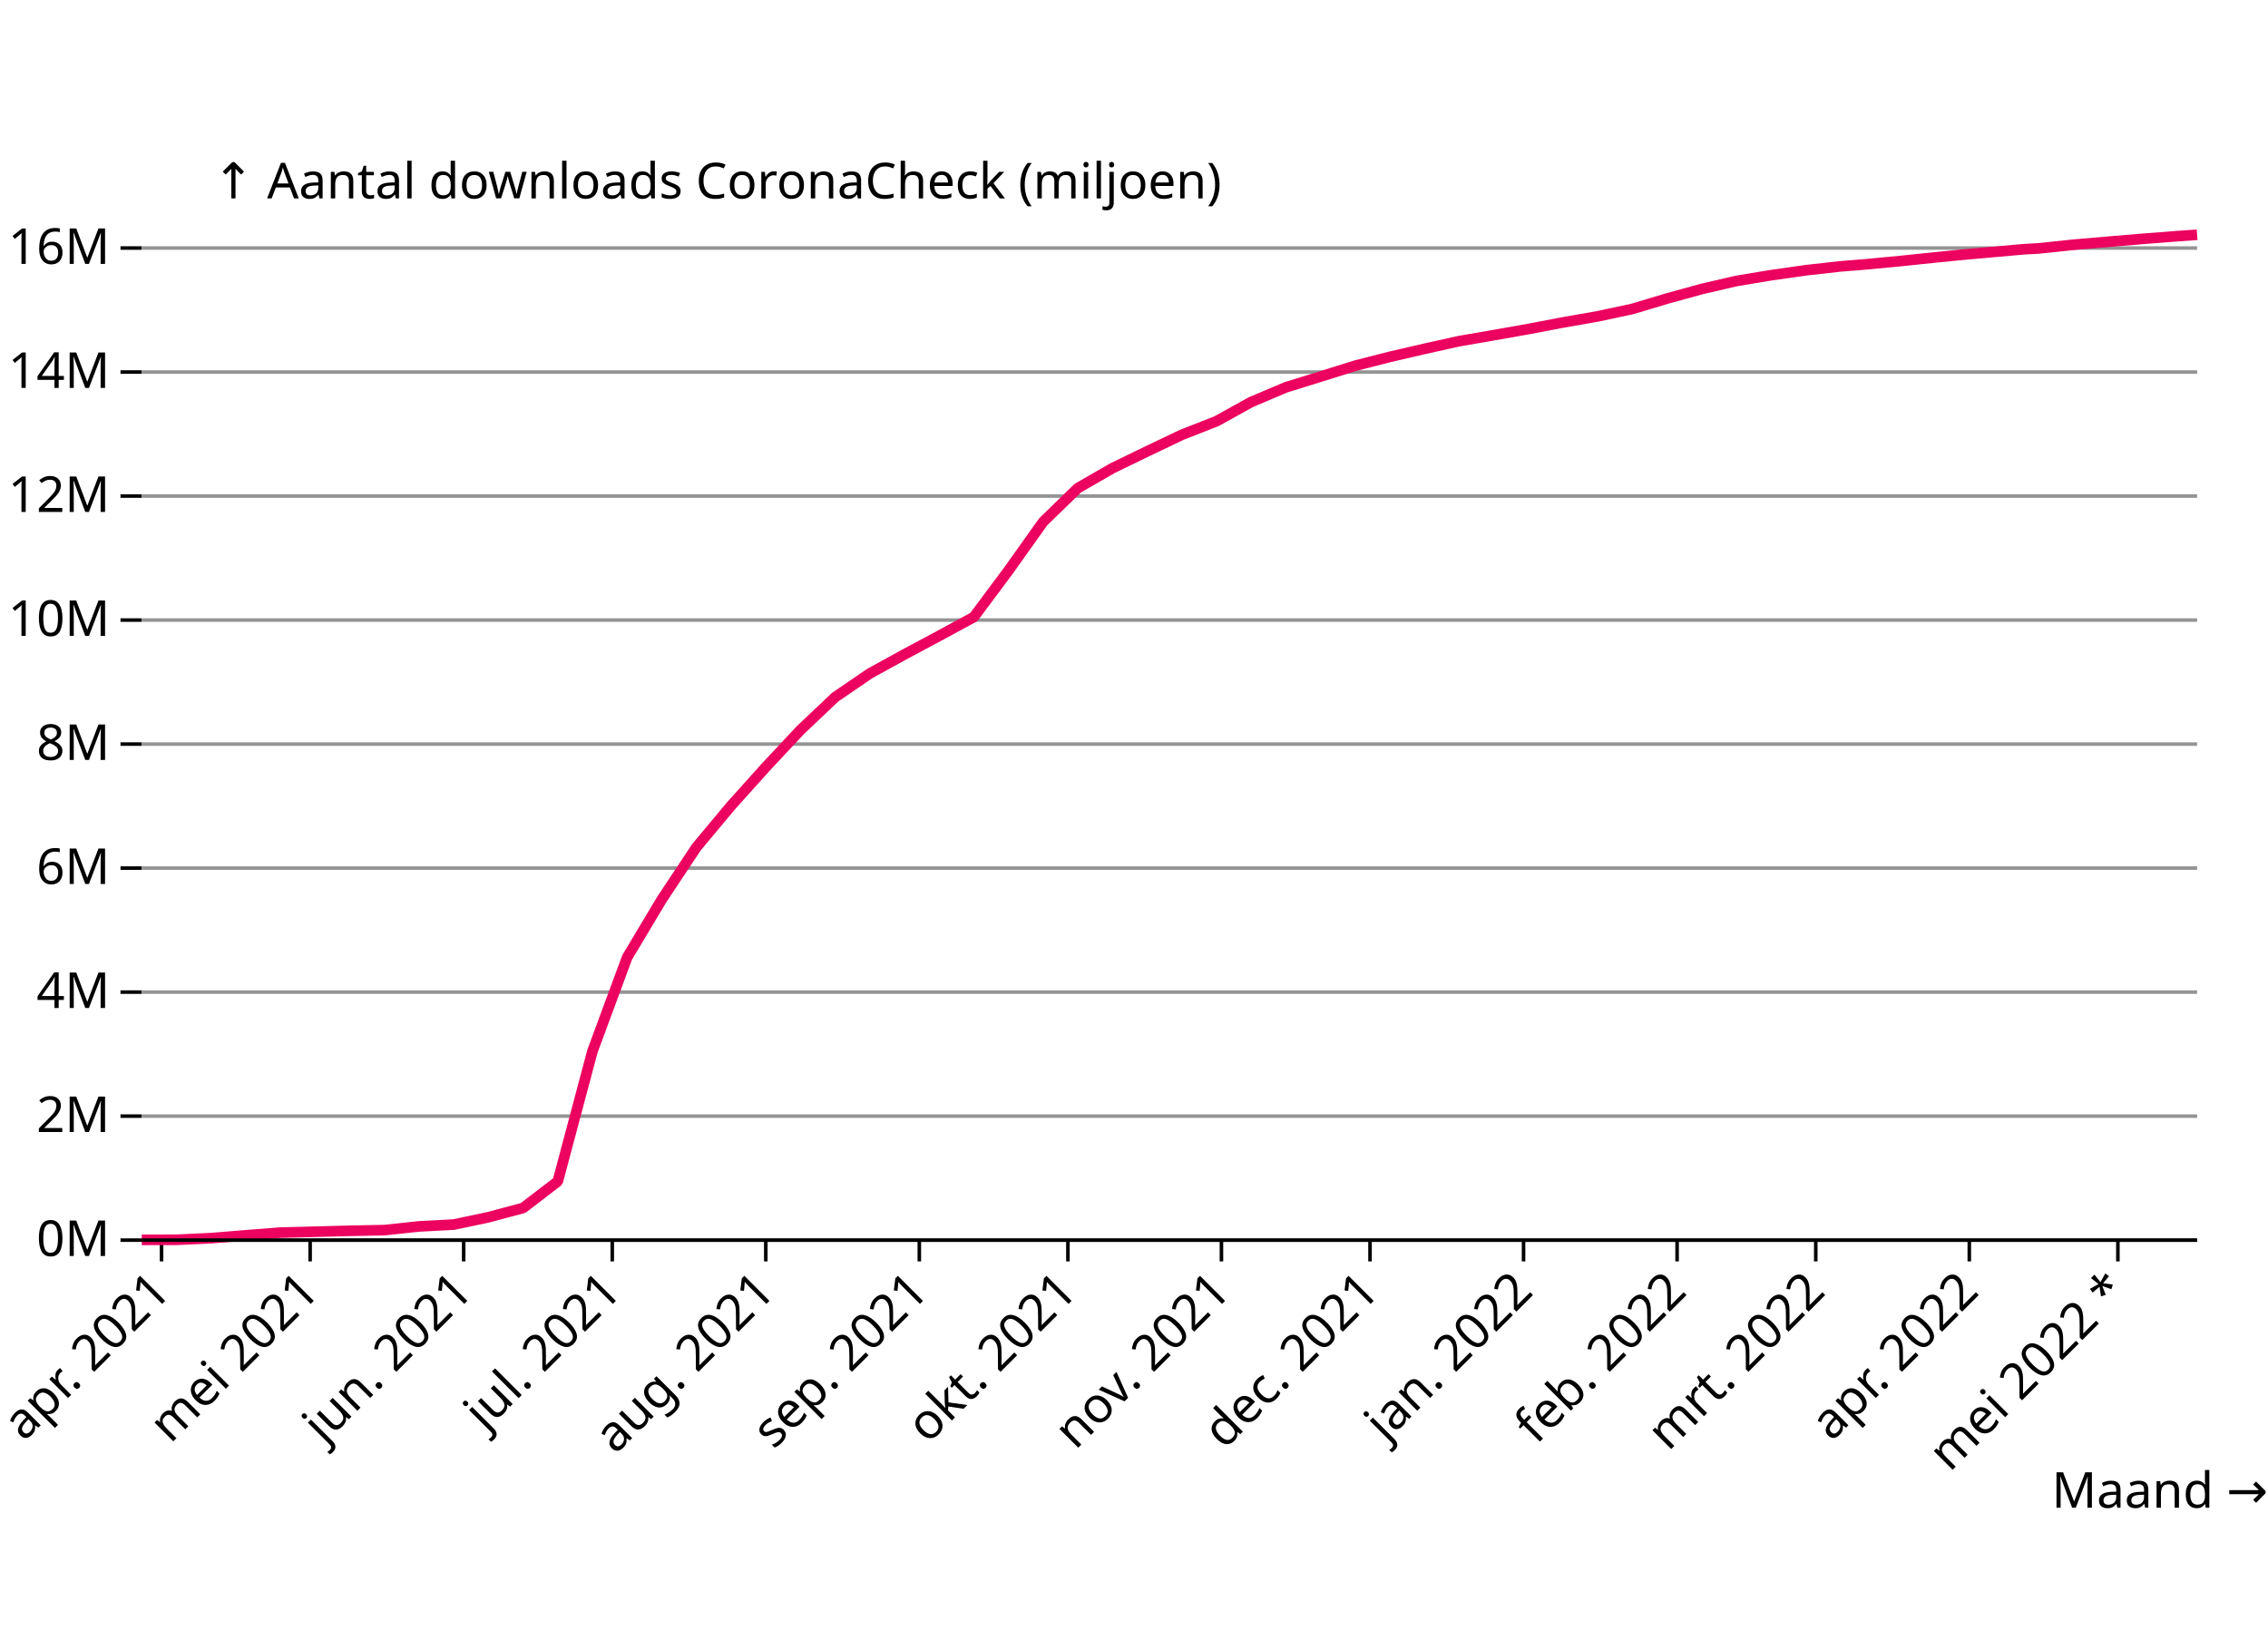
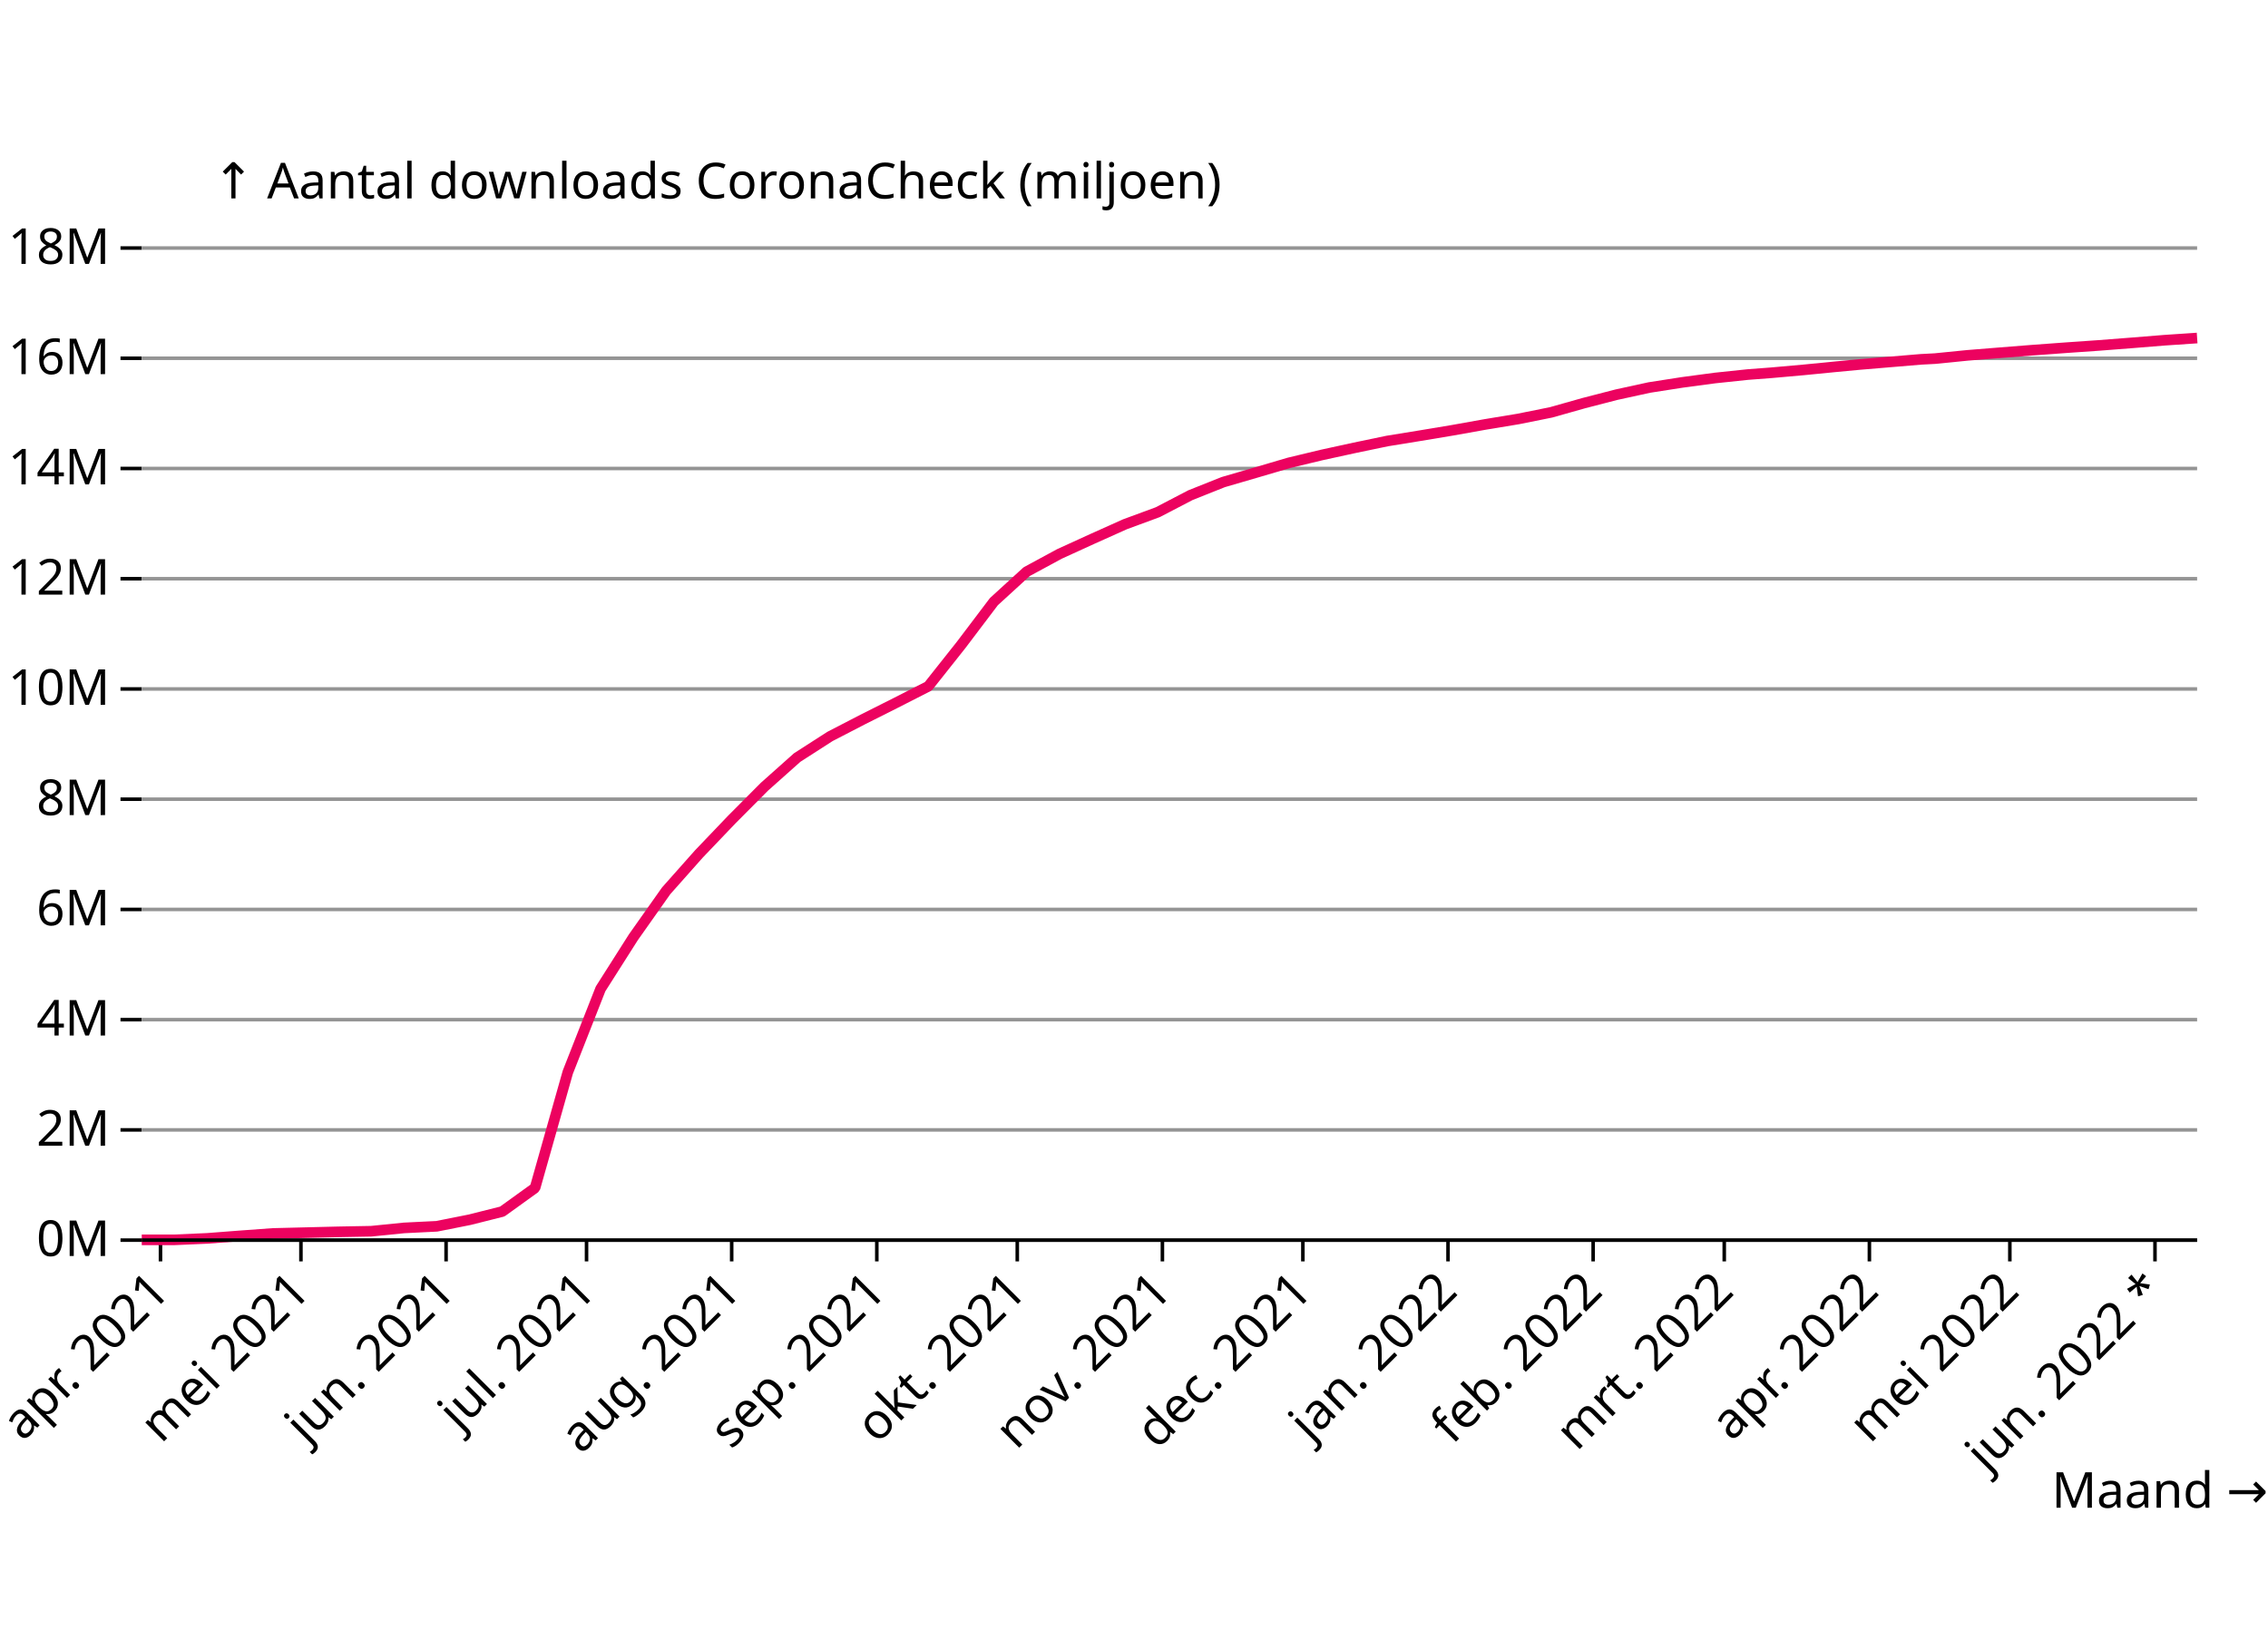
<svg xmlns="http://www.w3.org/2000/svg" class="plot" fill="currentColor" text-anchor="middle" width="640" height="460" viewBox="0 0 640 400" style="font-family: 'RO Sans', sans-serif; font-size: 14px;">
  <style>
        line[stroke-opacity] {
            stroke-opacity: 1;
            stroke: #949494;
        }
</style>
  <g transform="translate(40,0)" fill="none" text-anchor="end">
    <g class="tick" opacity="1" transform="translate(0,320)">
      <line stroke="currentColor" x2="-6" />
      <line stroke="currentColor" x2="580" stroke-opacity="0.1" />
      <text fill="currentColor" x="-9" dy="0.32em">0M</text>
    </g>
-     <g class="tick" opacity="1" transform="translate(0,285)">
+     <g class="tick" opacity="1" transform="translate(0,288.8889)">
      <line stroke="currentColor" x2="-6" />
      <line stroke="currentColor" x2="580" stroke-opacity="0.1" />
      <text fill="currentColor" x="-9" dy="0.32em">2M</text>
    </g>
-     <g class="tick" opacity="1" transform="translate(0,250)">
+     <g class="tick" opacity="1" transform="translate(0,257.7778)">
      <line stroke="currentColor" x2="-6" />
      <line stroke="currentColor" x2="580" stroke-opacity="0.1" />
      <text fill="currentColor" x="-9" dy="0.32em">4M</text>
    </g>
-     <g class="tick" opacity="1" transform="translate(0,215)">
+     <g class="tick" opacity="1" transform="translate(0,226.6667)">
      <line stroke="currentColor" x2="-6" />
      <line stroke="currentColor" x2="580" stroke-opacity="0.1" />
      <text fill="currentColor" x="-9" dy="0.32em">6M</text>
    </g>
-     <g class="tick" opacity="1" transform="translate(0,180)">
+     <g class="tick" opacity="1" transform="translate(0,195.5556)">
      <line stroke="currentColor" x2="-6" />
      <line stroke="currentColor" x2="580" stroke-opacity="0.1" />
      <text fill="currentColor" x="-9" dy="0.32em">8M</text>
    </g>
-     <g class="tick" opacity="1" transform="translate(0,145)">
+     <g class="tick" opacity="1" transform="translate(0,164.4444)">
      <line stroke="currentColor" x2="-6" />
      <line stroke="currentColor" x2="580" stroke-opacity="0.1" />
      <text fill="currentColor" x="-9" dy="0.32em">10M</text>
    </g>
-     <g class="tick" opacity="1" transform="translate(0,110)">
+     <g class="tick" opacity="1" transform="translate(0,133.3333)">
      <line stroke="currentColor" x2="-6" />
      <line stroke="currentColor" x2="580" stroke-opacity="0.1" />
      <text fill="currentColor" x="-9" dy="0.32em">12M</text>
    </g>
-     <g class="tick" opacity="1" transform="translate(0,75)">
+     <g class="tick" opacity="1" transform="translate(0,102.2222)">
      <line stroke="currentColor" x2="-6" />
      <line stroke="currentColor" x2="580" stroke-opacity="0.1" />
      <text fill="currentColor" x="-9" dy="0.32em">14M</text>
    </g>
-     <g class="tick" opacity="1" transform="translate(0,40)">
+     <g class="tick" opacity="1" transform="translate(0,71.11111)">
      <line stroke="currentColor" x2="-6" />
      <line stroke="currentColor" x2="580" stroke-opacity="0.1" />
      <text fill="currentColor" x="-9" dy="0.32em">16M</text>
    </g>
+     <g class="tick" opacity="1" transform="translate(0,40)">
+       <line stroke="currentColor" x2="-6" />
+       <line stroke="currentColor" x2="580" stroke-opacity="0.1" />
+       <text fill="currentColor" x="-9" dy="0.32em">18M</text>
+     </g>
    <text fill="currentColor" transform="translate(20,40)" dy="-1em" text-anchor="start">↑ Aantal downloads CoronaCheck (miljoen)</text>
  </g>
  <g transform="translate(0,320)" fill="none" text-anchor="middle">
-     <g class="tick" opacity="1" transform="translate(45.59036,0)">
+     <g class="tick" opacity="1" transform="translate(45.28474,0)">
      <line stroke="currentColor" y2="6" />
      <text fill="currentColor" dy="0.32em" transform="translate(0, 11.82843) rotate(-45)" text-anchor="end">apr. 2021</text>
    </g>
-     <g class="tick" opacity="1" transform="translate(87.51807,0)">
+     <g class="tick" opacity="1" transform="translate(84.92027,0)">
      <line stroke="currentColor" y2="6" />
      <text fill="currentColor" dy="0.32em" transform="translate(0, 11.82843) rotate(-45)" text-anchor="end">mei 2021</text>
    </g>
-     <g class="tick" opacity="1" transform="translate(130.8434,0)">
+     <g class="tick" opacity="1" transform="translate(125.877,0)">
      <line stroke="currentColor" y2="6" />
      <text fill="currentColor" dy="0.32em" transform="translate(0, 11.82843) rotate(-45)" text-anchor="end">jun. 2021</text>
    </g>
-     <g class="tick" opacity="1" transform="translate(172.7711,0)">
+     <g class="tick" opacity="1" transform="translate(165.5125,0)">
      <line stroke="currentColor" y2="6" />
      <text fill="currentColor" dy="0.32em" transform="translate(0, 11.82843) rotate(-45)" text-anchor="end">jul. 2021</text>
    </g>
-     <g class="tick" opacity="1" transform="translate(216.0964,0)">
+     <g class="tick" opacity="1" transform="translate(206.4692,0)">
      <line stroke="currentColor" y2="6" />
      <text fill="currentColor" dy="0.32em" transform="translate(0, 11.82843) rotate(-45)" text-anchor="end">aug. 2021</text>
    </g>
-     <g class="tick" opacity="1" transform="translate(259.4217,0)">
+     <g class="tick" opacity="1" transform="translate(247.426,0)">
      <line stroke="currentColor" y2="6" />
      <text fill="currentColor" dy="0.32em" transform="translate(0, 11.82843) rotate(-45)" text-anchor="end">sep. 2021</text>
    </g>
-     <g class="tick" opacity="1" transform="translate(301.3494,0)">
+     <g class="tick" opacity="1" transform="translate(287.0615,0)">
      <line stroke="currentColor" y2="6" />
      <text fill="currentColor" dy="0.32em" transform="translate(0, 11.82843) rotate(-45)" text-anchor="end">okt. 2021</text>
    </g>
-     <g class="tick" opacity="1" transform="translate(344.6747,0)">
+     <g class="tick" opacity="1" transform="translate(328.0182,0)">
      <line stroke="currentColor" y2="6" />
      <text fill="currentColor" dy="0.32em" transform="translate(0, 11.82843) rotate(-45)" text-anchor="end">nov. 2021</text>
    </g>
-     <g class="tick" opacity="1" transform="translate(386.6024,0)">
+     <g class="tick" opacity="1" transform="translate(367.6538,0)">
      <line stroke="currentColor" y2="6" />
      <text fill="currentColor" dy="0.32em" transform="translate(0, 11.82843) rotate(-45)" text-anchor="end">dec. 2021</text>
    </g>
-     <g class="tick" opacity="1" transform="translate(429.9277,0)">
+     <g class="tick" opacity="1" transform="translate(408.6105,0)">
      <line stroke="currentColor" y2="6" />
      <text fill="currentColor" dy="0.32em" transform="translate(0, 11.82843) rotate(-45)" text-anchor="end">jan. 2022</text>
    </g>
-     <g class="tick" opacity="1" transform="translate(473.253,0)">
+     <g class="tick" opacity="1" transform="translate(449.5672,0)">
      <line stroke="currentColor" y2="6" />
      <text fill="currentColor" dy="0.32em" transform="translate(0, 11.82843) rotate(-45)" text-anchor="end">feb. 2022</text>
    </g>
-     <g class="tick" opacity="1" transform="translate(512.3855,0)">
+     <g class="tick" opacity="1" transform="translate(486.5604,0)">
      <line stroke="currentColor" y2="6" />
      <text fill="currentColor" dy="0.32em" transform="translate(0, 11.82843) rotate(-45)" text-anchor="end">mrt. 2022</text>
    </g>
-     <g class="tick" opacity="1" transform="translate(555.7108,0)">
+     <g class="tick" opacity="1" transform="translate(527.5171,0)">
      <line stroke="currentColor" y2="6" />
      <text fill="currentColor" dy="0.32em" transform="translate(0, 11.82843) rotate(-45)" text-anchor="end">apr. 2022</text>
    </g>
-     <g class="tick" opacity="1" transform="translate(597.6386,0)">
+     <g class="tick" opacity="1" transform="translate(567.1526,0)">
      <line stroke="currentColor" y2="6" />
-       <text fill="currentColor" dy="0.32em" transform="translate(0, 11.82843) rotate(-45)" text-anchor="end">mei 2022 *</text>
+       <text fill="currentColor" dy="0.32em" transform="translate(0, 11.82843) rotate(-45)" text-anchor="end">mei 2022</text>
+     </g>
+     <g class="tick" opacity="1" transform="translate(608.1093,0)">
+       <line stroke="currentColor" y2="6" />
+       <text fill="currentColor" dy="0.32em" transform="translate(0, 11.82843) rotate(-45)" text-anchor="end">jun. 2022 *</text>
    </g>
    <text fill="currentColor" transform="translate(640,80)" dy="-0.32em" text-anchor="end">Maand →</text>
  </g>
  <g fill="none" stroke="#ec025f" stroke-width="3" stroke-miterlimit="1">
-     <path d="M40,319.913L49.783,319.904L59.566,319.443L69.349,318.642L79.133,317.884L88.916,317.625L98.699,317.367L108.482,317.175L118.265,316.124L128.048,315.608L137.831,313.538L147.614,310.924L157.398,303.423L167.181,266.691L176.964,240.217L186.747,223.842L196.53,209.102L206.313,197.384L216.096,186.495L225.88,176.035L235.663,166.763L245.446,160.075L255.229,154.694L265.012,149.46L274.795,144.155L284.578,131.031L294.361,117.281L304.145,107.765L313.928,102.133L323.711,97.381L333.494,92.713L343.277,88.878L353.06,83.461L362.843,79.314L372.627,76.283L382.41,73.219L392.193,70.719L401.976,68.45L411.759,66.281L421.542,64.589L431.325,62.857L441.108,60.995L450.892,59.277L460.675,57.183L470.458,54.246L480.241,51.558L480.241,51.558L490.024,49.289L499.807,47.667L509.59,46.274L519.373,45.178L526.361,44.614L536.145,43.687L545.928,42.663L552.916,41.965L571.084,40.344L575.277,40.111L585.06,39.072L594.843,38.235L604.627,37.411L614.41,36.65L620,36.258" />
+     <path d="M40,319.923L49.248,319.914L58.497,319.505L67.745,318.793L76.993,318.12L86.241,317.889L95.49,317.659L104.738,317.489L113.986,316.554L123.235,316.096L132.483,314.256L141.731,311.932L150.979,305.265L160.228,272.614L169.476,249.082L178.724,234.526L187.973,221.424L197.221,211.008L206.469,201.329L215.718,192.031L224.966,183.789L234.214,177.844L243.462,173.061L252.711,168.409L261.959,163.693L271.207,152.027L280.456,139.805L289.704,131.347L298.952,126.34L308.2,122.117L317.449,117.967L326.697,114.558L335.945,109.743L345.194,106.057L354.442,103.363L363.69,100.639L372.938,98.417L382.187,96.4L391.435,94.472L400.683,92.968L409.932,91.428L419.18,89.773L428.428,88.246L437.677,86.385L446.925,83.774L456.173,81.385L456.173,81.385L465.421,79.368L474.67,77.927L483.918,76.688L493.166,75.714L499.772,75.212L509.021,74.388L518.269,73.478L524.875,72.858L542.05,71.417L546.014,71.21L555.262,70.286L564.51,69.542L573.759,68.81L583.007,68.133L592.255,67.49L601.503,66.773L610.752,66.024L620,65.4" />
  </g>
  <g stroke="currentColor">
    <line x1="40" x2="620" y1="320" y2="320" />
  </g>
</svg>
